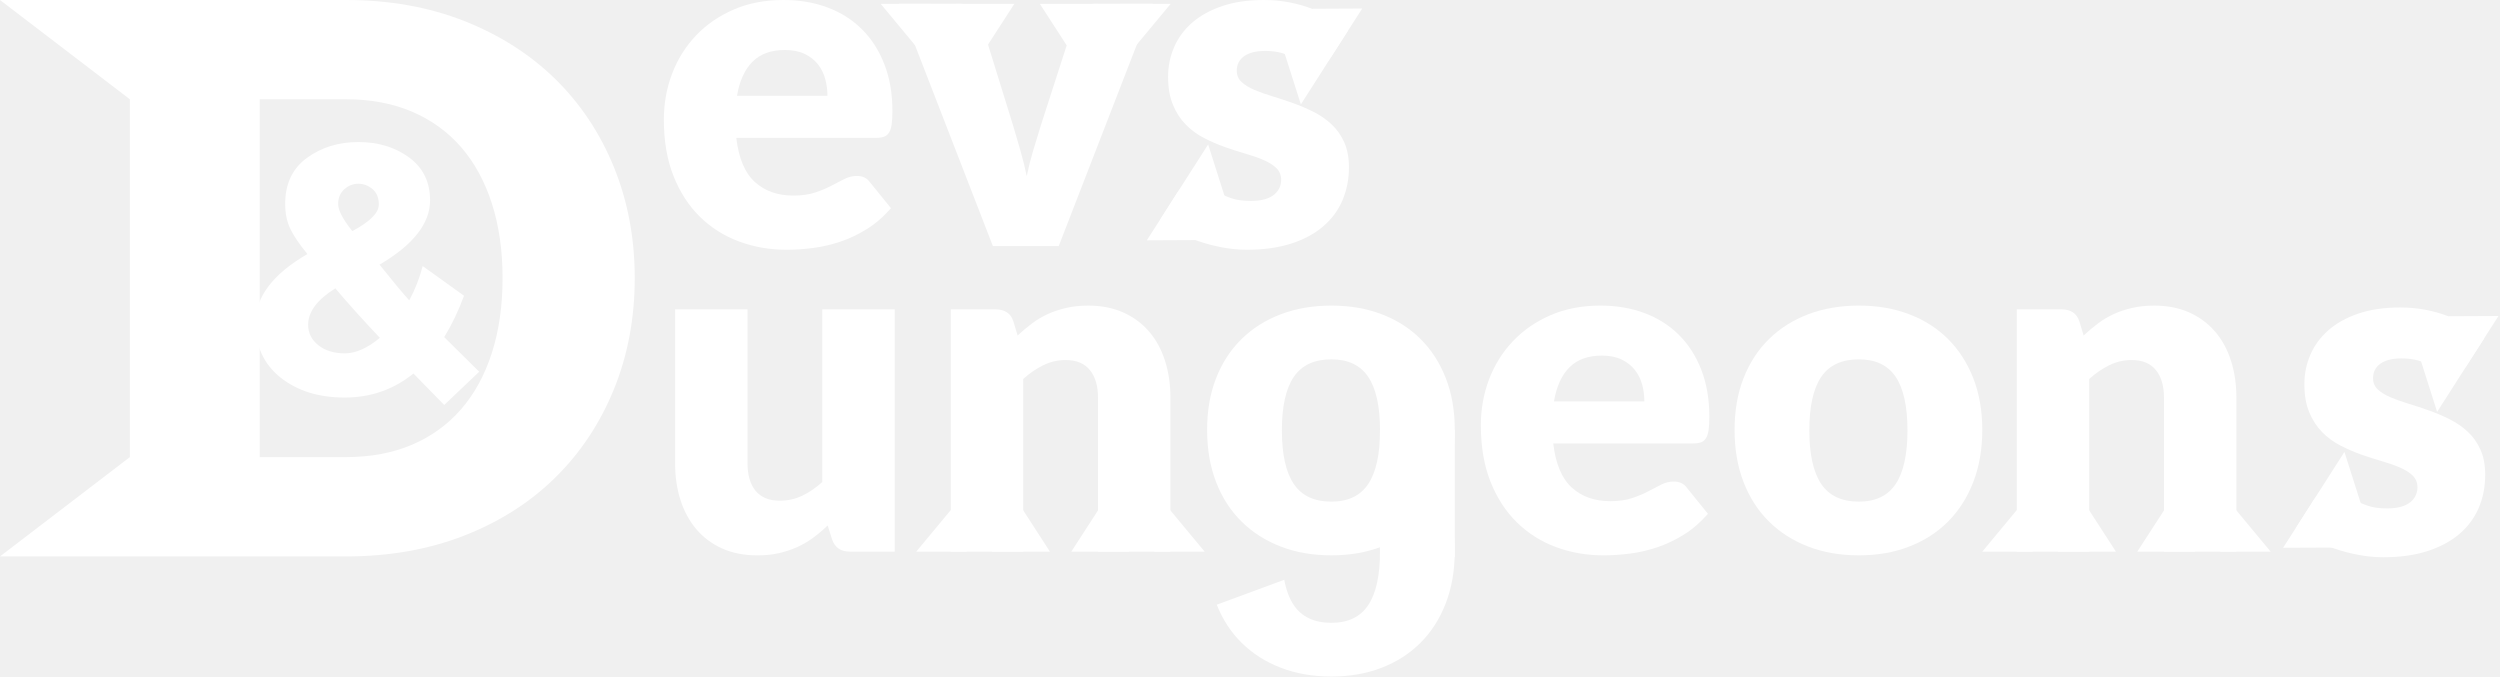
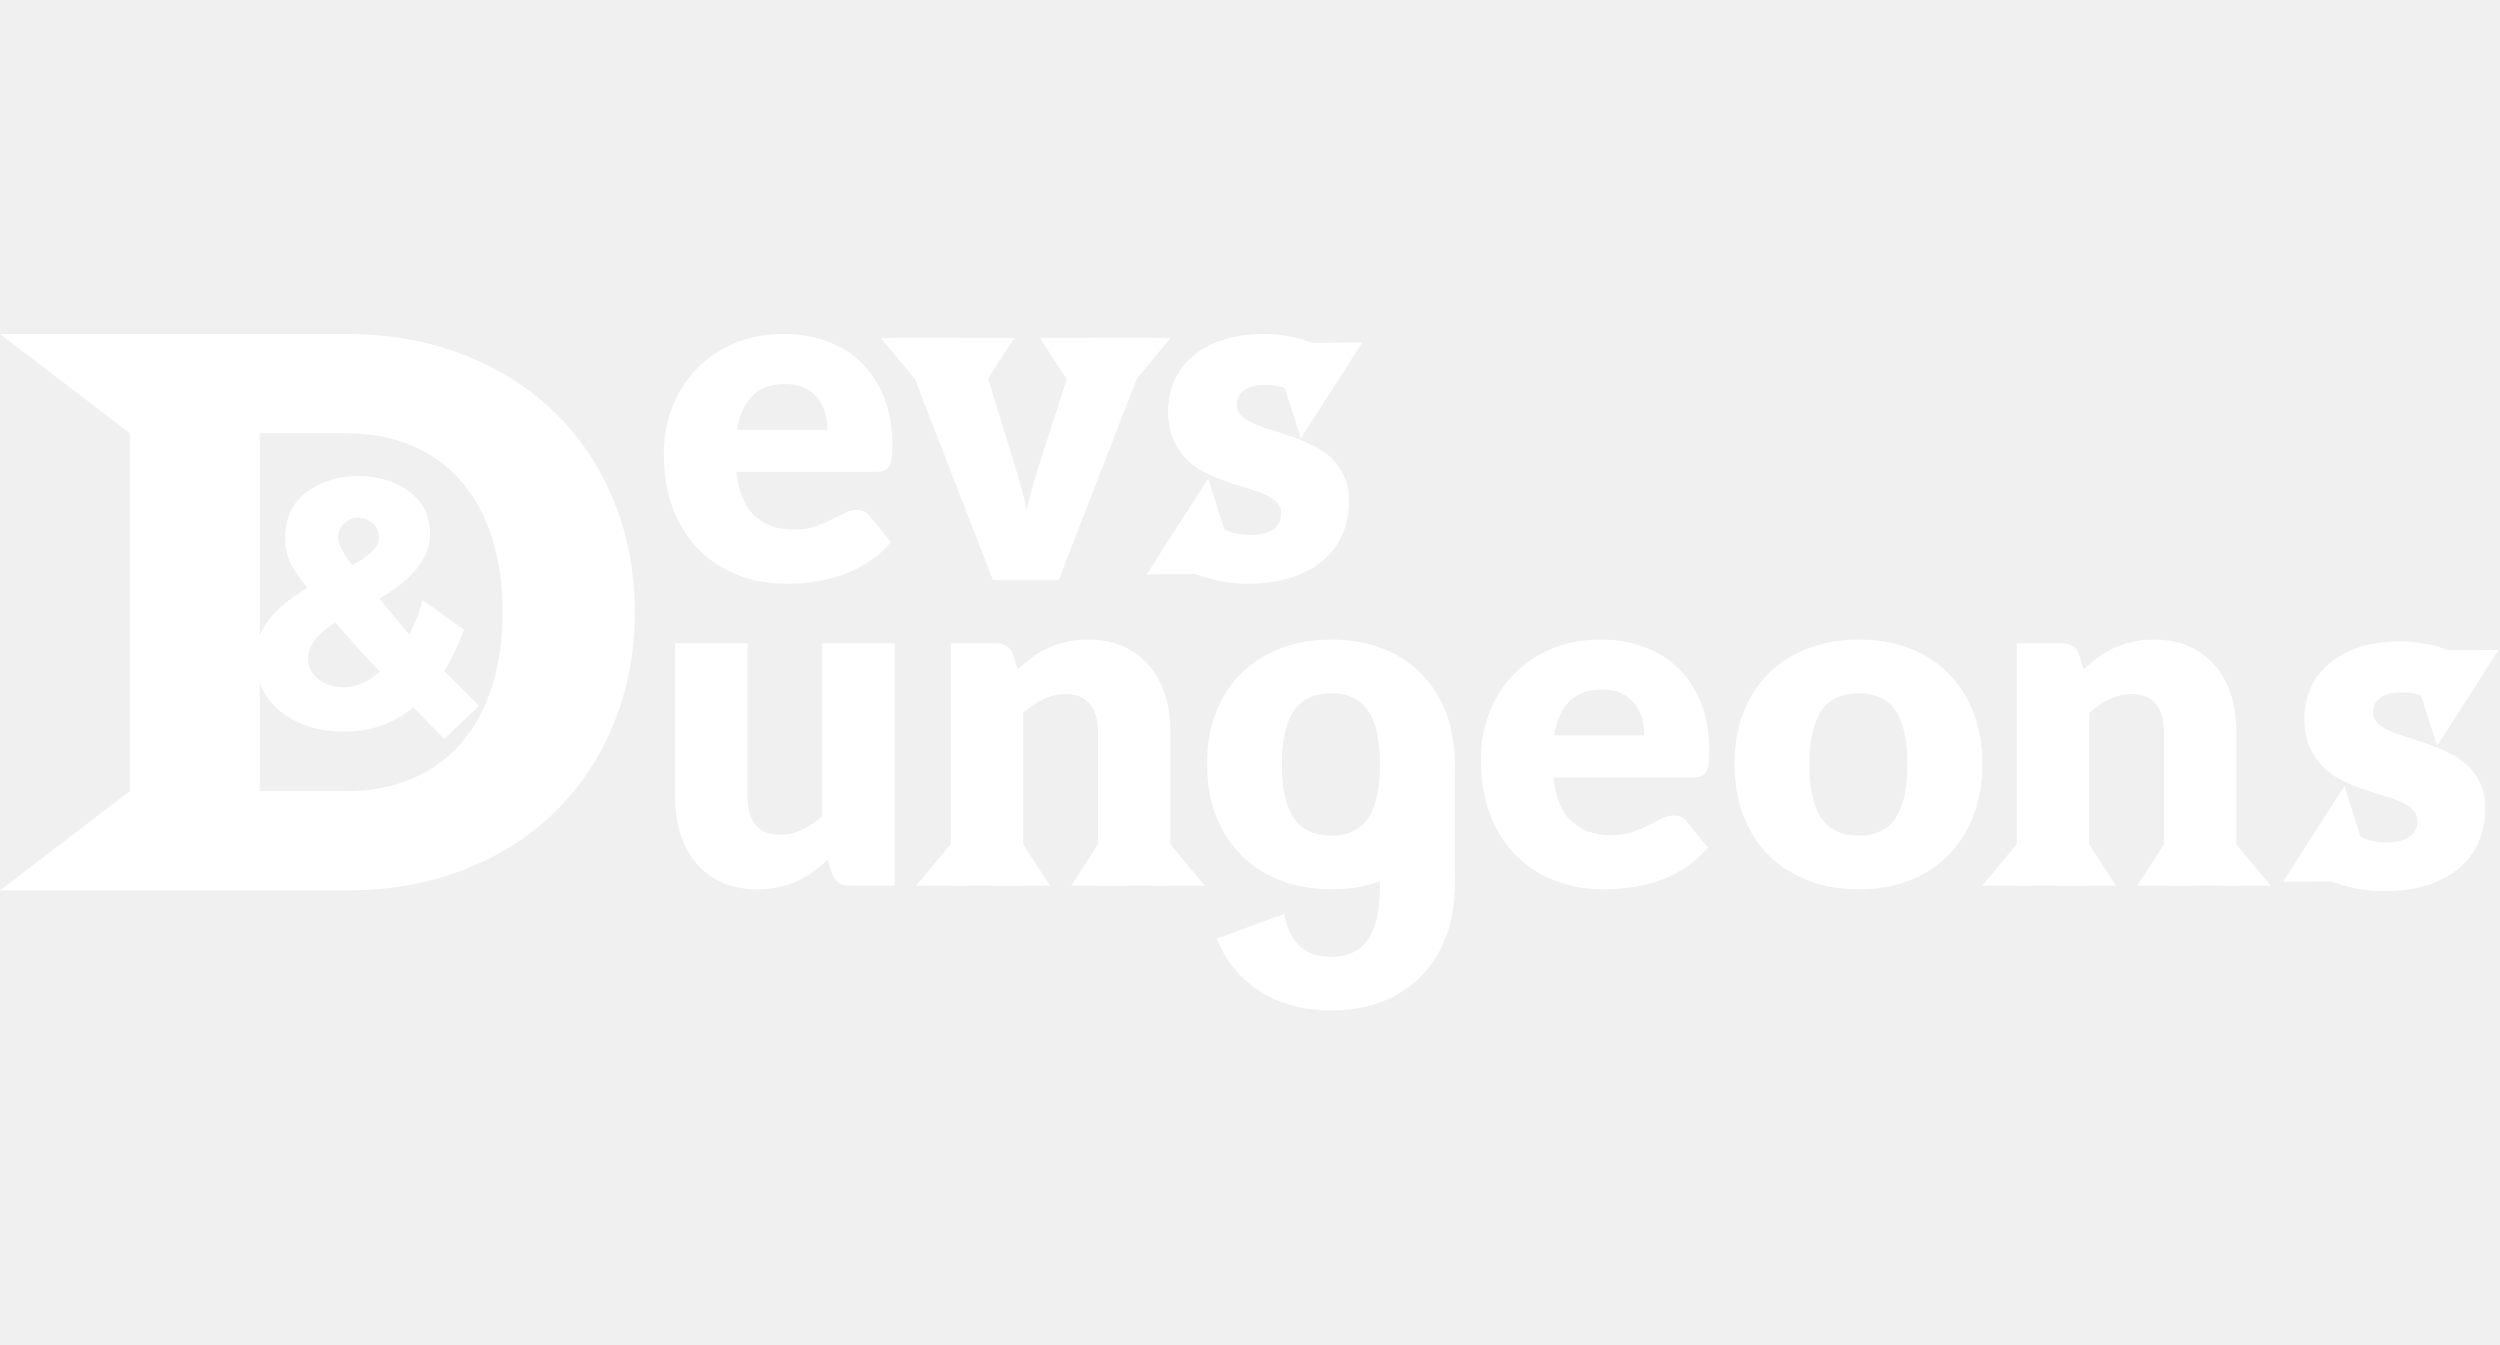
- <svg xmlns="http://www.w3.org/2000/svg" version="1.1" id="Capa_1" x="0px" y="0px" width="200px" height="54.123px" viewBox="0 0 200 54.123" enable-background="new 0 0 200 54.123" xml:space="preserve">
+ <svg xmlns="http://www.w3.org/2000/svg" version="1.1" id="Capa_1" x="0px" y="0px" width="200px" height="107.562px" viewBox="0 0 200 107.562" enable-background="new 0 0 200 107.562" xml:space="preserve">
  <g>
-     <path fill="#FFFFFF" d="M49.111,13.367c-1.11-2.72-2.672-5.068-4.689-7.044c-2.017-1.975-4.446-3.522-7.286-4.644   C34.293,0.561,31.142,0,27.679,0h-17.29H0l10.389,7.942v28.626L0,44.514h10.389h17.29c3.463,0,6.615-0.557,9.458-1.667   c2.839-1.11,5.269-2.657,7.286-4.643s3.579-4.338,4.689-7.059c1.108-2.719,1.667-5.686,1.667-8.905   C50.778,19.042,50.219,16.085,49.111,13.367z M39.35,28.229c-0.569,1.771-1.389,3.273-2.458,4.506   c-1.071,1.234-2.38,2.179-3.925,2.841c-1.55,0.662-3.312,0.993-5.288,0.993h-6.902V7.942h6.902c1.976,0,3.738,0.333,5.288,0.994   c1.545,0.662,2.854,1.608,3.925,2.84c1.069,1.232,1.889,2.734,2.458,4.507c0.569,1.771,0.856,3.757,0.856,5.956   C40.206,24.46,39.919,26.458,39.35,28.229z" />
-     <path fill="#FFFFFF" d="M62.68,0c1.284,0,2.458,0.199,3.522,0.598c1.068,0.399,1.983,0.979,2.749,1.739   c0.768,0.76,1.364,1.692,1.795,2.796c0.431,1.101,0.647,2.35,0.647,3.745c0,0.438-0.021,0.792-0.059,1.068   c-0.037,0.274-0.106,0.492-0.207,0.653c-0.1,0.163-0.232,0.274-0.399,0.336c-0.168,0.063-0.385,0.094-0.646,0.094H58.904   c0.188,1.621,0.679,2.793,1.478,3.524c0.796,0.729,1.825,1.093,3.084,1.093c0.672,0,1.252-0.082,1.738-0.243   c0.486-0.163,0.92-0.342,1.3-0.542c0.381-0.199,0.729-0.38,1.048-0.542c0.317-0.161,0.651-0.243,0.997-0.243   c0.463,0,0.811,0.167,1.046,0.503l1.683,2.075c-0.596,0.686-1.243,1.244-1.935,1.673c-0.692,0.431-1.401,0.766-2.13,1.01   c-0.729,0.243-1.46,0.411-2.187,0.504c-0.729,0.094-1.424,0.14-2.085,0.14c-1.358,0-2.632-0.219-3.824-0.665   c-1.188-0.44-2.229-1.098-3.118-1.969c-0.894-0.873-1.596-1.956-2.114-3.254c-0.516-1.295-0.777-2.803-0.777-4.523   c0-1.295,0.222-2.523,0.663-3.682c0.443-1.158,1.078-2.174,1.908-3.046c0.827-0.873,1.831-1.563,3.01-2.075   C59.865,0.255,61.197,0,62.68,0z M62.792,3.999c-1.108,0-1.976,0.316-2.598,0.944c-0.623,0.629-1.034,1.537-1.234,2.72h7.236   c0-0.461-0.062-0.909-0.177-1.345c-0.119-0.437-0.314-0.826-0.58-1.169c-0.27-0.341-0.621-0.618-1.057-0.832   C63.944,4.106,63.416,3.999,62.792,3.999z" />
-     <path fill="#FFFFFF" d="M84.699,19.684H79.43L71.914,0.299h4.822c0.411,0,0.755,0.098,1.037,0.289   c0.28,0.193,0.47,0.434,0.569,0.721L81.035,10c0.211,0.709,0.417,1.403,0.608,2.074c0.193,0.674,0.358,1.347,0.495,2.018   c0.137-0.671,0.305-1.344,0.507-2.018c0.197-0.671,0.41-1.365,0.633-2.074l2.806-8.692c0.1-0.287,0.288-0.527,0.561-0.721   c0.273-0.191,0.596-0.289,0.97-0.289h4.599L84.699,19.684z" />
-     <path fill="#FFFFFF" d="M59.801,24.748v12.298c0,0.959,0.216,1.701,0.653,2.228c0.436,0.521,1.078,0.782,1.928,0.782   c0.635,0,1.227-0.131,1.784-0.392c0.555-0.262,1.094-0.629,1.617-1.103V24.748h5.794v19.383h-3.588   c-0.724,0-1.199-0.324-1.42-0.972l-0.356-1.121c-0.374,0.362-0.759,0.688-1.158,0.981c-0.399,0.292-0.826,0.541-1.28,0.749   c-0.458,0.204-0.943,0.367-1.468,0.486c-0.523,0.119-1.096,0.175-1.719,0.175c-1.061,0-1.999-0.184-2.814-0.55   c-0.817-0.367-1.504-0.879-2.066-1.541c-0.559-0.662-0.984-1.44-1.271-2.339c-0.288-0.894-0.429-1.88-0.429-2.953V24.748H59.801z" />
-     <path fill="#FFFFFF" d="M128.037,24.447c1.282,0,2.458,0.2,3.522,0.6c1.067,0.397,1.98,0.977,2.749,1.739   c0.768,0.76,1.365,1.69,1.795,2.792c0.427,1.104,0.644,2.353,0.644,3.749c0,0.436-0.018,0.791-0.057,1.066   c-0.038,0.275-0.106,0.493-0.206,0.652c-0.098,0.163-0.232,0.275-0.399,0.339c-0.168,0.06-0.383,0.092-0.646,0.092h-11.178   c0.187,1.621,0.678,2.793,1.476,3.524c0.798,0.729,1.825,1.094,3.084,1.094c0.674,0,1.254-0.082,1.738-0.243   c0.485-0.161,0.92-0.342,1.298-0.544c0.381-0.197,0.73-0.379,1.05-0.542c0.317-0.16,0.649-0.241,0.997-0.241   c0.463,0,0.811,0.168,1.05,0.503l1.681,2.077c-0.6,0.685-1.243,1.243-1.935,1.672c-0.689,0.429-1.402,0.766-2.13,1.009   c-0.73,0.243-1.458,0.413-2.188,0.505c-0.729,0.092-1.424,0.138-2.086,0.138c-1.356,0-2.63-0.22-3.819-0.661   c-1.192-0.442-2.231-1.102-3.122-1.974c-0.892-0.871-1.596-1.954-2.113-3.252c-0.517-1.294-0.773-2.802-0.773-4.522   c0-1.294,0.22-2.523,0.659-3.682c0.445-1.158,1.08-2.175,1.91-3.048c0.827-0.873,1.83-1.564,3.008-2.074   C125.225,24.705,126.555,24.447,128.037,24.447z M128.149,28.448c-1.108,0-1.978,0.316-2.599,0.943   c-0.622,0.63-1.035,1.538-1.234,2.721h7.232c0-0.459-0.057-0.91-0.176-1.346c-0.119-0.436-0.311-0.825-0.58-1.167   c-0.268-0.343-0.618-0.621-1.055-0.833S128.773,28.448,128.149,28.448z" />
-     <path fill="#FFFFFF" d="M148.711,24.447c1.468,0,2.811,0.232,4.019,0.692c1.208,0.46,2.245,1.121,3.112,1.982   c0.863,0.86,1.537,1.904,2.019,3.13c0.479,1.227,0.722,2.608,0.722,4.141c0,1.544-0.243,2.937-0.722,4.176   c-0.481,1.242-1.155,2.293-2.019,3.16c-0.867,0.866-1.904,1.533-3.112,1.999c-1.208,0.47-2.551,0.7-4.019,0.7   c-1.483,0-2.833-0.23-4.048-0.7c-1.214-0.466-2.263-1.133-3.139-1.999c-0.88-0.867-1.559-1.918-2.039-3.16   c-0.48-1.24-0.719-2.632-0.719-4.176c0-1.533,0.238-2.914,0.719-4.141c0.48-1.227,1.159-2.27,2.039-3.13   c0.876-0.861,1.925-1.521,3.139-1.982C145.878,24.68,147.228,24.447,148.711,24.447z M148.711,40.13   c1.332,0,2.314-0.468,2.945-1.41c0.626-0.942,0.941-2.371,0.941-4.29s-0.315-3.345-0.941-4.281   c-0.631-0.935-1.613-1.401-2.945-1.401c-1.371,0-2.375,0.466-3.012,1.401c-0.633,0.937-0.952,2.362-0.952,4.281   s0.319,3.348,0.952,4.29C146.336,39.662,147.34,40.13,148.711,40.13z" />
-     <path fill="#FFFFFF" d="M106.515,24.447c1.469,0,2.809,0.232,4.017,0.692c1.21,0.46,2.247,1.121,3.112,1.982   c0.867,0.86,1.54,1.904,2.019,3.13c0.479,1.227,0.72,2.608,0.72,4.141c0,1.544-0.241,2.937-0.72,4.176   c-0.479,1.242-1.151,2.293-2.019,3.16c-0.865,0.866-1.902,1.533-3.112,1.999c-1.208,0.47-2.548,0.7-4.017,0.7   c-1.484,0-2.834-0.23-4.047-0.7c-1.215-0.466-2.263-1.133-3.139-1.999c-0.88-0.867-1.561-1.918-2.04-3.16   c-0.481-1.24-0.72-2.632-0.72-4.176c0-1.533,0.239-2.914,0.72-4.141c0.479-1.227,1.16-2.27,2.04-3.13   c0.876-0.861,1.924-1.521,3.139-1.982C103.681,24.68,105.03,24.447,106.515,24.447z M106.515,40.13c1.33,0,2.314-0.468,2.942-1.41   c0.629-0.942,0.945-2.371,0.945-4.29s-0.316-3.345-0.945-4.281c-0.628-0.935-1.612-1.401-2.942-1.401   c-1.373,0-2.375,0.466-3.01,1.401c-0.637,0.937-0.954,2.362-0.954,4.281s0.317,3.348,0.954,4.29   C104.14,39.662,105.142,40.13,106.515,40.13z" />
+     <path fill="#FFFFFF" d="M49.111,40.087c-1.11-2.721-2.672-5.068-4.689-7.044s-4.446-3.522-7.286-4.644   c-2.843-1.119-5.994-1.68-9.457-1.68h-17.29H0l10.389,7.941v28.626L0,71.234h10.389h17.29c3.463,0,6.615-0.558,9.458-1.668   c2.839-1.109,5.269-2.656,7.286-4.643s3.579-4.338,4.689-7.059c1.108-2.72,1.667-5.687,1.667-8.905   C50.778,45.762,50.219,42.805,49.111,40.087z M39.35,54.949c-0.569,1.771-1.389,3.272-2.458,4.506   c-1.071,1.233-2.38,2.179-3.925,2.841c-1.55,0.661-3.312,0.993-5.288,0.993h-6.902V34.661h6.902c1.976,0,3.738,0.334,5.288,0.994   c1.545,0.662,2.854,1.608,3.925,2.84c1.069,1.232,1.889,2.734,2.458,4.508c0.569,1.771,0.856,3.757,0.856,5.956   C40.206,51.18,39.919,53.178,39.35,54.949z" />
+     <path fill="#FFFFFF" d="M62.68,26.72c1.284,0,2.458,0.199,3.522,0.598c1.068,0.399,1.983,0.979,2.749,1.739   c0.768,0.761,1.364,1.692,1.795,2.796c0.431,1.102,0.647,2.35,0.647,3.745c0,0.438-0.021,0.792-0.059,1.067   c-0.037,0.274-0.106,0.492-0.207,0.654c-0.1,0.162-0.232,0.273-0.399,0.336c-0.168,0.062-0.385,0.094-0.646,0.094H58.904   c0.188,1.621,0.679,2.793,1.478,3.523c0.796,0.729,1.825,1.094,3.084,1.094c0.672,0,1.252-0.082,1.738-0.244   c0.486-0.162,0.92-0.342,1.3-0.541c0.381-0.199,0.729-0.381,1.048-0.543c0.317-0.16,0.651-0.242,0.997-0.242   c0.463,0,0.811,0.167,1.046,0.503l1.683,2.075c-0.596,0.686-1.243,1.244-1.935,1.673c-0.692,0.431-1.401,0.766-2.13,1.01   c-0.729,0.243-1.46,0.411-2.187,0.504c-0.729,0.095-1.424,0.14-2.085,0.14c-1.358,0-2.632-0.219-3.824-0.664   c-1.188-0.44-2.229-1.099-3.118-1.969c-0.894-0.873-1.596-1.957-2.114-3.255c-0.516-1.295-0.777-2.803-0.777-4.522   c0-1.295,0.222-2.523,0.663-3.682c0.443-1.158,1.078-2.175,1.908-3.047c0.827-0.873,1.831-1.562,3.01-2.075   C59.865,26.975,61.197,26.72,62.68,26.72z M62.792,30.719c-1.108,0-1.976,0.315-2.598,0.944c-0.623,0.629-1.034,1.537-1.234,2.72   h7.236c0-0.461-0.062-0.909-0.177-1.345c-0.119-0.438-0.314-0.826-0.58-1.17c-0.27-0.34-0.621-0.617-1.057-0.832   C63.944,30.825,63.416,30.719,62.792,30.719z" />
+     <path fill="#FFFFFF" d="M84.699,46.403H79.43l-7.516-19.385h4.822c0.411,0,0.755,0.098,1.037,0.289   c0.28,0.193,0.47,0.434,0.569,0.721l2.693,8.691c0.211,0.709,0.417,1.402,0.608,2.074c0.193,0.674,0.358,1.347,0.495,2.018   c0.137-0.671,0.305-1.344,0.507-2.018c0.197-0.672,0.41-1.365,0.633-2.074l2.806-8.691c0.1-0.287,0.288-0.527,0.561-0.722   c0.273-0.191,0.596-0.289,0.97-0.289h4.599L84.699,46.403z" />
+     <path fill="#FFFFFF" d="M59.801,51.468v12.298c0,0.959,0.216,1.701,0.653,2.229c0.436,0.521,1.078,0.781,1.928,0.781   c0.635,0,1.227-0.131,1.784-0.392c0.555-0.263,1.094-0.629,1.617-1.103V51.468h5.794v19.383h-3.588   c-0.724,0-1.199-0.323-1.42-0.972l-0.356-1.121c-0.374,0.361-0.759,0.688-1.158,0.98c-0.399,0.293-0.826,0.541-1.28,0.75   c-0.458,0.203-0.943,0.366-1.468,0.485c-0.523,0.119-1.096,0.175-1.719,0.175c-1.061,0-1.999-0.184-2.814-0.55   c-0.817-0.366-1.504-0.879-2.066-1.541c-0.559-0.662-0.984-1.44-1.271-2.339c-0.288-0.895-0.429-1.88-0.429-2.953V51.468H59.801z" />
+     <path fill="#FFFFFF" d="M128.037,51.167c1.281,0,2.458,0.199,3.521,0.6c1.067,0.396,1.98,0.977,2.75,1.739   c0.768,0.76,1.364,1.689,1.795,2.792c0.426,1.104,0.644,2.353,0.644,3.749c0,0.436-0.019,0.791-0.058,1.066   c-0.037,0.274-0.105,0.492-0.205,0.651c-0.098,0.163-0.232,0.274-0.399,0.339c-0.168,0.061-0.383,0.092-0.646,0.092h-11.178   c0.186,1.621,0.678,2.793,1.475,3.524c0.799,0.729,1.826,1.094,3.084,1.094c0.675,0,1.255-0.081,1.738-0.243   c0.485-0.16,0.92-0.342,1.299-0.543c0.381-0.197,0.729-0.38,1.05-0.543c0.317-0.16,0.649-0.24,0.997-0.24   c0.463,0,0.811,0.168,1.05,0.502l1.681,2.078c-0.6,0.685-1.242,1.242-1.935,1.672c-0.688,0.429-1.402,0.766-2.13,1.009   c-0.73,0.243-1.459,0.413-2.188,0.505s-1.424,0.138-2.086,0.138c-1.356,0-2.63-0.22-3.819-0.661   c-1.191-0.441-2.23-1.102-3.121-1.974c-0.893-0.871-1.597-1.954-2.113-3.252c-0.518-1.294-0.773-2.802-0.773-4.522   c0-1.293,0.221-2.522,0.659-3.682c0.444-1.158,1.08-2.175,1.91-3.048c0.827-0.873,1.83-1.564,3.008-2.074   C125.225,51.425,126.555,51.167,128.037,51.167z M128.148,55.168c-1.107,0-1.978,0.316-2.599,0.943   c-0.622,0.629-1.034,1.537-1.233,2.721h7.231c0-0.459-0.057-0.91-0.176-1.346c-0.119-0.437-0.312-0.826-0.58-1.168   c-0.269-0.343-0.618-0.621-1.056-0.832C129.3,55.273,128.773,55.168,128.148,55.168z" />
+     <path fill="#FFFFFF" d="M148.711,51.167c1.469,0,2.811,0.232,4.02,0.691c1.207,0.461,2.244,1.121,3.111,1.982   c0.863,0.86,1.537,1.903,2.02,3.13c0.479,1.227,0.722,2.607,0.722,4.141c0,1.545-0.243,2.938-0.722,4.176   c-0.481,1.242-1.155,2.293-2.02,3.16c-0.867,0.866-1.904,1.533-3.111,2c-1.209,0.47-2.551,0.699-4.02,0.699   c-1.482,0-2.833-0.229-4.048-0.699c-1.214-0.467-2.263-1.134-3.14-2c-0.879-0.867-1.559-1.918-2.039-3.16   c-0.479-1.239-0.719-2.631-0.719-4.176c0-1.533,0.238-2.914,0.719-4.141s1.16-2.27,2.039-3.13c0.877-0.861,1.926-1.521,3.14-1.982   C145.878,51.399,147.229,51.167,148.711,51.167z M148.711,66.85c1.332,0,2.314-0.468,2.945-1.41   c0.626-0.941,0.941-2.371,0.941-4.289c0-1.92-0.315-3.346-0.941-4.281c-0.631-0.936-1.613-1.401-2.945-1.401   c-1.371,0-2.375,0.466-3.012,1.401c-0.633,0.937-0.952,2.361-0.952,4.281c0,1.918,0.319,3.348,0.952,4.289   C146.336,66.382,147.34,66.85,148.711,66.85z" />
+     <path fill="#FFFFFF" d="M106.516,51.167c1.469,0,2.809,0.232,4.017,0.691c1.21,0.461,2.247,1.121,3.112,1.982   c0.867,0.86,1.539,1.903,2.019,3.13s0.72,2.607,0.72,4.141c0,1.545-0.24,2.938-0.72,4.176c-0.479,1.242-1.151,2.293-2.019,3.16   c-0.865,0.866-1.902,1.533-3.112,2c-1.208,0.47-2.548,0.699-4.017,0.699c-1.484,0-2.834-0.229-4.048-0.699   c-1.215-0.467-2.263-1.134-3.139-2c-0.88-0.867-1.561-1.918-2.04-3.16c-0.481-1.239-0.72-2.631-0.72-4.176   c0-1.533,0.239-2.914,0.72-4.141c0.479-1.227,1.16-2.27,2.04-3.13c0.876-0.861,1.924-1.521,3.139-1.982   C103.682,51.399,105.029,51.167,106.516,51.167z M106.516,66.85c1.33,0,2.313-0.468,2.941-1.41   c0.629-0.941,0.945-2.371,0.945-4.289c0-1.92-0.316-3.346-0.945-4.281c-0.628-0.936-1.611-1.401-2.941-1.401   c-1.373,0-2.375,0.466-3.011,1.401c-0.637,0.937-0.954,2.361-0.954,4.281c0,1.918,0.317,3.348,0.954,4.289   C104.141,66.382,105.143,66.85,106.516,66.85z" />
    <g>
      <g>
-         <polygon fill="#FFFFFF" points="74.479,3.623 73.209,3.623 70.455,0.307 74.479,0.307    " />
-         <polygon fill="#FFFFFF" points="77.735,3.623 79.004,3.623 81.148,0.307 76.516,0.307    " />
+         <polygon fill="#FFFFFF" points="74.479,30.343 73.209,30.343 70.455,27.027 74.479,27.027    " />
+         <polygon fill="#FFFFFF" points="77.735,30.343 79.004,30.343 81.148,27.027 76.516,27.027    " />
      </g>
      <g>
-         <polygon fill="#FFFFFF" points="89.631,3.623 90.897,3.623 93.653,0.307 89.631,0.307    " />
-         <polygon fill="#FFFFFF" points="86.602,3.623 85.332,3.623 83.187,0.307 87.82,0.307    " />
+         <polygon fill="#FFFFFF" points="89.631,30.343 90.897,30.343 93.653,27.027 89.631,27.027    " />
+         <polygon fill="#FFFFFF" points="86.602,30.343 85.332,30.343 83.187,27.027 87.82,27.027    " />
      </g>
    </g>
    <g>
-       <path fill="#FFFFFF" d="M76.064,44.131V24.748h3.588c0.36,0,0.663,0.081,0.906,0.243c0.245,0.163,0.415,0.404,0.514,0.728    l0.337,1.122c0.375-0.348,0.761-0.673,1.158-0.972c0.399-0.299,0.825-0.55,1.282-0.756c0.454-0.206,0.947-0.368,1.477-0.486    c0.529-0.12,1.105-0.179,1.728-0.179c1.059,0,1.997,0.186,2.813,0.552c0.817,0.368,1.505,0.878,2.066,1.533    c0.562,0.654,0.984,1.432,1.27,2.336c0.288,0.904,0.431,1.885,0.431,2.944v12.318H87.84V31.812c0-0.947-0.22-1.685-0.656-2.213    c-0.435-0.532-1.076-0.796-1.926-0.796c-0.635,0-1.231,0.138-1.793,0.412c-0.559,0.275-1.098,0.644-1.609,1.103v13.813H76.064z" />
+       <path fill="#FFFFFF" d="M76.064,70.851V51.468h3.588c0.36,0,0.663,0.081,0.906,0.243c0.245,0.163,0.415,0.403,0.514,0.728    l0.337,1.122c0.375-0.348,0.761-0.673,1.158-0.972c0.399-0.299,0.825-0.551,1.282-0.756c0.454-0.206,0.947-0.368,1.477-0.486    c0.529-0.12,1.105-0.179,1.728-0.179c1.059,0,1.997,0.186,2.813,0.552c0.817,0.368,1.505,0.878,2.066,1.533    c0.562,0.654,0.984,1.432,1.27,2.336c0.288,0.903,0.431,1.885,0.431,2.944v12.317H87.84V58.531c0-0.946-0.22-1.685-0.656-2.213    c-0.435-0.531-1.076-0.796-1.926-0.796c-0.635,0-1.231,0.138-1.793,0.412c-0.559,0.275-1.098,0.644-1.609,1.103v13.813H76.064z" />
      <g>
        <g>
-           <polygon fill="#FFFFFF" points="77.323,40.814 76.055,40.814 73.299,44.131 77.323,44.131     " />
-           <polygon fill="#FFFFFF" points="80.581,40.814 81.849,40.814 83.995,44.131 79.361,44.131     " />
+           <polygon fill="#FFFFFF" points="77.323,67.533 76.055,67.533 73.299,70.851 77.323,70.851     " />
+           <polygon fill="#FFFFFF" points="80.581,67.533 81.849,67.533 83.995,70.851 79.361,70.851     " />
        </g>
        <g>
-           <polygon fill="#FFFFFF" points="92.348,40.814 93.618,40.814 96.372,44.131 92.348,44.131     " />
-           <polygon fill="#FFFFFF" points="89.117,40.814 87.851,40.814 85.703,44.131 90.337,44.131     " />
+           <polygon fill="#FFFFFF" points="92.348,67.533 93.618,67.533 96.372,70.851 92.348,70.851     " />
+           <polygon fill="#FFFFFF" points="89.117,67.533 87.851,67.533 85.703,70.851 90.337,70.851     " />
        </g>
      </g>
    </g>
    <g>
-       <path fill="#FFFFFF" d="M161.343,44.131V24.748h3.59c0.36,0,0.663,0.081,0.906,0.243c0.243,0.163,0.413,0.404,0.513,0.728    l0.337,1.122c0.374-0.348,0.761-0.673,1.159-0.972c0.397-0.299,0.825-0.55,1.279-0.756c0.456-0.206,0.947-0.368,1.478-0.486    c0.53-0.12,1.106-0.179,1.73-0.179c1.059,0,1.997,0.186,2.812,0.552c0.816,0.368,1.504,0.878,2.064,1.533    c0.562,0.654,0.984,1.432,1.271,2.336c0.287,0.904,0.43,1.885,0.43,2.944v12.318h-5.794V31.812c0-0.947-0.219-1.685-0.654-2.213    c-0.435-0.532-1.079-0.796-1.925-0.796c-0.637,0-1.236,0.138-1.793,0.412c-0.562,0.275-1.098,0.644-1.61,1.103v13.813H161.343z" />
+       <path fill="#FFFFFF" d="M161.343,70.851V51.468h3.591c0.359,0,0.662,0.081,0.905,0.243c0.243,0.163,0.413,0.403,0.513,0.728    l0.338,1.122c0.373-0.348,0.761-0.673,1.158-0.972s0.825-0.551,1.279-0.756c0.456-0.206,0.947-0.368,1.479-0.486    c0.529-0.12,1.105-0.179,1.729-0.179c1.06,0,1.997,0.186,2.812,0.552c0.816,0.368,1.504,0.878,2.064,1.533    c0.562,0.654,0.984,1.432,1.271,2.336c0.287,0.903,0.43,1.885,0.43,2.944v12.317h-5.794V58.531c0-0.946-0.22-1.685-0.654-2.213    c-0.435-0.531-1.079-0.796-1.925-0.796c-0.637,0-1.236,0.138-1.793,0.412c-0.562,0.275-1.098,0.644-1.61,1.103v13.813H161.343z" />
      <g>
        <g>
-           <polygon fill="#FFFFFF" points="162.603,40.814 161.336,40.814 158.582,44.131 162.603,44.131     " />
-           <polygon fill="#FFFFFF" points="165.858,40.814 167.128,40.814 169.275,44.131 164.64,44.131     " />
+           <polygon fill="#FFFFFF" points="162.604,67.533 161.336,67.533 158.582,70.851 162.604,70.851     " />
+           <polygon fill="#FFFFFF" points="165.857,67.533 167.128,67.533 169.275,70.851 164.641,70.851     " />
        </g>
        <g>
-           <polygon fill="#FFFFFF" points="177.627,40.814 178.896,40.814 181.651,44.131 177.627,44.131     " />
-           <polygon fill="#FFFFFF" points="174.396,40.814 173.131,40.814 170.981,44.131 175.617,44.131     " />
+           <polygon fill="#FFFFFF" points="177.627,67.533 178.896,67.533 181.65,70.851 177.627,70.851     " />
+           <polygon fill="#FFFFFF" points="174.396,67.533 173.131,67.533 170.98,70.851 175.617,70.851     " />
        </g>
      </g>
    </g>
    <g>
-       <path fill="#FFFFFF" d="M106.495,4.542c-0.149,0.237-0.309,0.404-0.479,0.504c-0.165,0.1-0.384,0.149-0.645,0.149    c-0.272,0-0.55-0.059-0.822-0.176c-0.275-0.119-0.569-0.247-0.887-0.385c-0.319-0.136-0.678-0.265-1.075-0.382    c-0.4-0.118-0.854-0.178-1.365-0.178c-0.736,0-1.298,0.142-1.692,0.422c-0.392,0.281-0.589,0.67-0.589,1.168    c0,0.361,0.131,0.661,0.385,0.897c0.257,0.235,0.594,0.446,1.016,0.627c0.426,0.18,0.906,0.351,1.44,0.512    c0.535,0.162,1.083,0.344,1.646,0.543c0.561,0.199,1.106,0.433,1.644,0.7c0.538,0.269,1.017,0.599,1.438,0.991    c0.424,0.393,0.765,0.869,1.02,1.43c0.254,0.561,0.386,1.233,0.386,2.019c0,0.96-0.178,1.845-0.525,2.655    c-0.348,0.81-0.869,1.507-1.561,2.093c-0.69,0.585-1.547,1.041-2.561,1.364c-1.017,0.323-2.186,0.485-3.505,0.485    c-0.66,0-1.321-0.062-1.979-0.187c-0.664-0.124-1.302-0.292-1.917-0.503c-0.617-0.214-1.186-0.466-1.711-0.758    c-0.523-0.292-0.972-0.607-1.346-0.944l1.346-2.13c0.164-0.249,0.355-0.445,0.579-0.59c0.227-0.141,0.518-0.213,0.881-0.213    c0.335,0,0.637,0.073,0.904,0.224c0.27,0.148,0.559,0.312,0.871,0.486c0.309,0.175,0.674,0.337,1.093,0.485    c0.418,0.149,0.943,0.224,1.578,0.224c0.451,0,0.83-0.046,1.143-0.14c0.312-0.093,0.559-0.22,0.746-0.381    c0.187-0.162,0.325-0.344,0.412-0.544c0.088-0.199,0.129-0.403,0.129-0.616c0-0.388-0.129-0.703-0.394-0.955    c-0.259-0.248-0.602-0.462-1.025-0.642c-0.424-0.183-0.908-0.35-1.449-0.506c-0.541-0.155-1.092-0.333-1.653-0.533    c-0.562-0.199-1.114-0.439-1.655-0.719c-0.544-0.28-1.025-0.634-1.449-1.066c-0.426-0.429-0.768-0.955-1.027-1.58    c-0.266-0.622-0.394-1.375-0.394-2.259c0-0.824,0.16-1.604,0.477-2.347c0.315-0.741,0.792-1.392,1.427-1.954    c0.639-0.561,1.433-1.006,2.395-1.334C98.704,0.164,99.827,0,101.11,0c0.699,0,1.375,0.062,2.027,0.186    c0.652,0.125,1.27,0.3,1.843,0.523c0.573,0.224,1.096,0.489,1.569,0.794c0.474,0.307,0.893,0.639,1.252,1.001L106.495,4.542z" />
+       <path fill="#FFFFFF" d="M106.495,31.262c-0.149,0.237-0.31,0.403-0.479,0.504c-0.164,0.101-0.384,0.149-0.645,0.149    c-0.271,0-0.551-0.06-0.822-0.176c-0.275-0.119-0.568-0.248-0.887-0.386c-0.319-0.136-0.678-0.265-1.075-0.382    c-0.399-0.118-0.854-0.178-1.364-0.178c-0.737,0-1.299,0.142-1.693,0.422c-0.392,0.281-0.589,0.67-0.589,1.168    c0,0.361,0.131,0.661,0.385,0.896c0.257,0.235,0.594,0.446,1.016,0.627c0.426,0.181,0.906,0.352,1.44,0.513    s1.083,0.344,1.646,0.543c0.562,0.198,1.106,0.433,1.645,0.7c0.537,0.269,1.017,0.599,1.438,0.99    c0.424,0.394,0.766,0.869,1.02,1.431c0.255,0.561,0.387,1.233,0.387,2.019c0,0.96-0.178,1.846-0.525,2.655    s-0.869,1.507-1.561,2.093c-0.689,0.585-1.547,1.041-2.561,1.364c-1.018,0.323-2.187,0.485-3.505,0.485    c-0.66,0-1.321-0.062-1.979-0.188c-0.664-0.124-1.302-0.292-1.917-0.503c-0.617-0.214-1.186-0.466-1.711-0.758    c-0.523-0.292-0.972-0.607-1.346-0.944l1.346-2.13c0.164-0.249,0.355-0.444,0.579-0.59c0.227-0.142,0.518-0.213,0.881-0.213    c0.335,0,0.637,0.073,0.904,0.224c0.27,0.148,0.559,0.312,0.871,0.486c0.309,0.175,0.674,0.337,1.093,0.484    c0.418,0.149,0.943,0.225,1.578,0.225c0.451,0,0.83-0.047,1.143-0.141c0.312-0.093,0.56-0.22,0.746-0.381    c0.187-0.162,0.325-0.344,0.412-0.544c0.088-0.198,0.129-0.403,0.129-0.616c0-0.388-0.129-0.703-0.394-0.955    c-0.26-0.248-0.603-0.461-1.025-0.642c-0.424-0.183-0.908-0.351-1.449-0.506s-1.092-0.333-1.653-0.533    c-0.562-0.198-1.114-0.438-1.655-0.719c-0.544-0.28-1.025-0.634-1.449-1.065c-0.426-0.43-0.768-0.955-1.027-1.58    c-0.266-0.623-0.394-1.375-0.394-2.26c0-0.824,0.16-1.604,0.477-2.347c0.315-0.741,0.792-1.392,1.427-1.954    c0.639-0.561,1.433-1.006,2.395-1.334c0.958-0.334,2.081-0.498,3.363-0.498c0.699,0,1.375,0.062,2.027,0.186    c0.652,0.125,1.271,0.3,1.844,0.523c0.572,0.225,1.096,0.489,1.568,0.794c0.475,0.308,0.893,0.64,1.252,1.001L106.495,31.262z" />
      <g>
-         <polygon fill="#FFFFFF" points="97.275,16.733 97.959,15.665 96.652,11.556 94.242,15.323    " />
-         <polygon fill="#FFFFFF" points="96.379,18.139 95.694,19.206 91.747,19.225 94.242,15.323    " />
+         <polygon fill="#FFFFFF" points="97.275,43.452 97.959,42.385 96.652,38.276 94.242,42.043    " />
+         <polygon fill="#FFFFFF" points="96.379,44.858 95.694,45.926 91.747,45.944 94.242,42.043    " />
      </g>
      <g>
-         <polygon fill="#FFFFFF" points="103.444,3.176 102.76,4.243 104.069,8.352 106.476,4.584    " />
-         <polygon fill="#FFFFFF" points="104.342,1.769 105.024,0.701 108.976,0.682 106.476,4.584    " />
+         <polygon fill="#FFFFFF" points="103.443,29.896 102.76,30.963 104.068,35.071 106.477,31.304    " />
+         <polygon fill="#FFFFFF" points="104.342,28.489 105.023,27.421 108.977,27.402 106.477,31.304    " />
      </g>
    </g>
    <g>
-       <path fill="#FFFFFF" d="M197.397,29.141c-0.15,0.235-0.311,0.405-0.479,0.505c-0.167,0.099-0.383,0.149-0.646,0.149    c-0.271,0-0.547-0.061-0.819-0.178c-0.275-0.119-0.573-0.246-0.891-0.385c-0.317-0.136-0.674-0.263-1.074-0.381    c-0.397-0.12-0.854-0.178-1.364-0.178c-0.736,0-1.3,0.141-1.691,0.42c-0.391,0.281-0.589,0.669-0.589,1.17    c0,0.36,0.129,0.66,0.385,0.897c0.255,0.234,0.594,0.447,1.016,0.626c0.424,0.179,0.905,0.352,1.44,0.513    c0.534,0.163,1.085,0.342,1.647,0.543c0.561,0.198,1.106,0.433,1.641,0.702c0.539,0.268,1.017,0.596,1.441,0.99    c0.424,0.394,0.763,0.869,1.019,1.429c0.255,0.561,0.383,1.234,0.383,2.018c0,0.961-0.172,1.846-0.521,2.657    c-0.35,0.809-0.871,1.507-1.561,2.093c-0.695,0.585-1.548,1.039-2.564,1.366c-1.015,0.323-2.182,0.482-3.501,0.482    c-0.663,0-1.323-0.061-1.982-0.187c-0.663-0.122-1.298-0.291-1.917-0.502c-0.615-0.214-1.187-0.466-1.708-0.759    c-0.525-0.293-0.974-0.606-1.348-0.943l1.348-2.132c0.159-0.249,0.354-0.445,0.578-0.587c0.222-0.144,0.515-0.215,0.878-0.215    c0.339,0,0.639,0.075,0.906,0.224c0.266,0.149,0.557,0.312,0.869,0.486c0.312,0.174,0.676,0.337,1.094,0.482    c0.417,0.152,0.941,0.227,1.577,0.227c0.45,0,0.83-0.046,1.144-0.14c0.311-0.094,0.561-0.218,0.747-0.383    c0.188-0.161,0.324-0.342,0.411-0.541c0.087-0.2,0.131-0.404,0.131-0.617c0-0.387-0.131-0.704-0.392-0.956    c-0.263-0.249-0.606-0.461-1.03-0.642c-0.424-0.183-0.904-0.349-1.447-0.507c-0.543-0.154-1.093-0.332-1.654-0.53    c-0.562-0.202-1.112-0.439-1.653-0.72c-0.545-0.28-1.026-0.635-1.449-1.066c-0.422-0.431-0.768-0.956-1.028-1.58    c-0.263-0.623-0.394-1.375-0.394-2.26c0-0.825,0.157-1.605,0.477-2.348c0.319-0.742,0.797-1.391,1.432-1.953    c0.635-0.562,1.43-1.007,2.391-1.337c0.961-0.329,2.082-0.495,3.364-0.495c0.7,0,1.374,0.062,2.03,0.186    c0.654,0.124,1.267,0.3,1.841,0.524c0.573,0.225,1.095,0.489,1.568,0.794c0.475,0.306,0.894,0.639,1.254,1L197.397,29.141z" />
+       <path fill="#FFFFFF" d="M197.396,55.861c-0.149,0.234-0.311,0.404-0.479,0.504c-0.167,0.1-0.383,0.149-0.646,0.149    c-0.271,0-0.547-0.062-0.818-0.178c-0.275-0.119-0.573-0.246-0.891-0.386c-0.317-0.135-0.674-0.263-1.074-0.381    c-0.397-0.119-0.854-0.178-1.364-0.178c-0.735,0-1.3,0.141-1.69,0.42c-0.392,0.281-0.59,0.67-0.59,1.17    c0,0.36,0.129,0.66,0.385,0.897c0.256,0.233,0.594,0.446,1.017,0.626c0.424,0.179,0.905,0.352,1.44,0.513    c0.533,0.163,1.084,0.343,1.646,0.543c0.561,0.198,1.105,0.433,1.641,0.702c0.539,0.268,1.018,0.596,1.441,0.99    c0.424,0.394,0.764,0.869,1.02,1.429c0.254,0.562,0.383,1.234,0.383,2.019c0,0.961-0.172,1.846-0.521,2.656    c-0.35,0.81-0.871,1.508-1.561,2.094c-0.695,0.584-1.549,1.039-2.564,1.365c-1.016,0.323-2.182,0.482-3.501,0.482    c-0.663,0-1.323-0.061-1.981-0.188c-0.664-0.121-1.299-0.291-1.918-0.502c-0.615-0.214-1.187-0.466-1.707-0.759    c-0.525-0.293-0.975-0.606-1.349-0.942l1.349-2.133c0.158-0.248,0.354-0.445,0.578-0.587c0.221-0.144,0.514-0.215,0.877-0.215    c0.34,0,0.64,0.075,0.906,0.224c0.266,0.149,0.557,0.312,0.869,0.486s0.676,0.337,1.094,0.482    c0.418,0.152,0.941,0.227,1.577,0.227c0.45,0,0.83-0.046,1.144-0.14c0.312-0.095,0.562-0.218,0.748-0.384    c0.188-0.16,0.324-0.342,0.41-0.541c0.088-0.199,0.131-0.403,0.131-0.616c0-0.388-0.131-0.704-0.392-0.956    c-0.263-0.249-0.606-0.461-1.03-0.643c-0.424-0.183-0.904-0.349-1.447-0.506c-0.543-0.154-1.092-0.332-1.653-0.531    c-0.562-0.201-1.112-0.438-1.653-0.719c-0.545-0.281-1.025-0.636-1.449-1.066c-0.422-0.432-0.768-0.956-1.027-1.58    c-0.264-0.623-0.395-1.375-0.395-2.26c0-0.825,0.157-1.605,0.478-2.349c0.319-0.741,0.797-1.391,1.432-1.953    c0.636-0.562,1.431-1.007,2.392-1.337c0.961-0.329,2.082-0.495,3.363-0.495c0.7,0,1.375,0.062,2.03,0.187    c0.653,0.124,1.267,0.3,1.841,0.524c0.573,0.225,1.096,0.488,1.568,0.793c0.475,0.307,0.895,0.64,1.254,1L197.396,55.861z" />
      <g>
-         <polygon fill="#FFFFFF" points="188.179,41.331 188.862,40.265 187.555,36.154 185.146,39.921    " />
-         <polygon fill="#FFFFFF" points="187.282,42.735 186.598,43.805 182.649,43.822 185.146,39.921    " />
+         <polygon fill="#FFFFFF" points="188.18,68.051 188.861,66.984 187.555,62.873 185.146,66.641    " />
+         <polygon fill="#FFFFFF" points="187.282,69.455 186.598,70.525 182.648,70.542 185.146,66.641    " />
      </g>
      <g>
-         <polygon fill="#FFFFFF" points="194.348,27.773 193.664,28.842 194.97,32.951 197.38,29.183    " />
-         <polygon fill="#FFFFFF" points="195.245,26.368 195.928,25.299 199.877,25.28 197.38,29.183    " />
+         <polygon fill="#FFFFFF" points="194.348,54.492 193.664,55.562 194.971,59.671 197.38,55.902    " />
+         <polygon fill="#FFFFFF" points="195.245,53.088 195.928,52.019 199.877,52 197.38,55.902    " />
      </g>
    </g>
-     <path fill="#FFFFFF" d="M115.662,39.944c-0.479-1.226-1.151-2.272-2.019-3.13c-0.172-0.172-0.354-0.33-0.542-0.484l-2.888,5.542   v0.002c0.124,0.654,0.188,1.401,0.188,2.247c0,1.919-0.316,3.352-0.945,4.292c-0.628,0.94-1.612,1.412-2.942,1.412   c-1.373,0-2.375-0.472-3.01-1.412c-0.354-0.523-0.608-1.202-0.765-2.029l-5.4,1.993c0.477,1.188,1.137,2.207,1.988,3.043   c0.876,0.867,1.924,1.534,3.139,2c1.213,0.468,2.562,0.702,4.047,0.702c1.469,0,2.809-0.234,4.017-0.702   c1.21-0.466,2.247-1.133,3.112-2c0.867-0.865,1.54-1.919,2.019-3.157c0.479-1.241,0.72-2.635,0.72-4.178   C116.382,42.553,116.141,41.171,115.662,39.944z" />
-     <rect x="110.395" y="34.393" fill="#FFFFFF" width="5.987" height="10.185" />
+     <path fill="#FFFFFF" d="M115.662,66.664c-0.479-1.227-1.15-2.272-2.02-3.131c-0.172-0.172-0.354-0.33-0.541-0.483l-2.889,5.542   v0.002c0.124,0.654,0.188,1.4,0.188,2.247c0,1.919-0.315,3.353-0.944,4.292c-0.628,0.939-1.612,1.412-2.942,1.412   c-1.373,0-2.375-0.473-3.01-1.412c-0.354-0.523-0.607-1.202-0.766-2.029l-5.399,1.993c0.477,1.188,1.137,2.207,1.988,3.043   c0.876,0.867,1.924,1.534,3.139,2c1.214,0.468,2.562,0.702,4.048,0.702c1.469,0,2.809-0.234,4.016-0.702   c1.211-0.466,2.248-1.133,3.113-2c0.866-0.864,1.539-1.919,2.019-3.157c0.479-1.24,0.72-2.635,0.72-4.178   C116.382,69.272,116.141,67.891,115.662,66.664z" />
+     <rect x="110.395" y="61.113" fill="#FFFFFF" width="5.987" height="10.185" />
    <g>
-       <path fill="#FFFFFF" d="M33.075,29.881c-1.583,1.282-3.416,1.922-5.498,1.922c-2.084,0-3.793-0.534-5.133-1.598    c-1.337-1.065-2.007-2.52-2.007-4.368c0-2.073,1.387-3.912,4.157-5.513c-0.622-0.753-1.075-1.418-1.356-1.993    c-0.284-0.576-0.424-1.249-0.424-2.021c0-1.603,0.578-2.829,1.738-3.676c1.16-0.848,2.531-1.271,4.113-1.271    c1.583,0,2.935,0.41,4.056,1.229c1.123,0.821,1.685,1.965,1.685,3.435c0,1.848-1.348,3.561-4.043,5.146    c1.055,1.319,1.846,2.271,2.376,2.855c0.47-0.867,0.828-1.781,1.075-2.743l3.306,2.375c-0.433,1.188-0.961,2.291-1.583,3.309    l2.798,2.77l-2.798,2.659L33.075,29.881z M25.471,27.619c0.546,0.434,1.252,0.649,2.121,0.649c0.865,0,1.8-0.414,2.798-1.242    c-1.376-1.452-2.564-2.772-3.563-3.959c-1.452,0.906-2.176,1.875-2.176,2.913C24.651,26.64,24.924,27.186,25.471,27.619z     M28.665,14.699c-0.413,0-0.786,0.145-1.116,0.437c-0.332,0.293-0.497,0.689-0.497,1.189c0,0.5,0.378,1.219,1.133,2.163    c1.414-0.753,2.12-1.461,2.12-2.121c0-0.547-0.17-0.961-0.509-1.244C29.458,14.838,29.08,14.699,28.665,14.699z" />
+       <path fill="#FFFFFF" d="M33.075,56.601c-1.583,1.282-3.416,1.922-5.498,1.922c-2.084,0-3.793-0.534-5.133-1.598    c-1.337-1.065-2.007-2.521-2.007-4.368c0-2.073,1.387-3.912,4.157-5.513c-0.622-0.754-1.075-1.418-1.356-1.993    c-0.284-0.576-0.424-1.249-0.424-2.021c0-1.604,0.578-2.83,1.738-3.677c1.16-0.848,2.531-1.271,4.113-1.271    c1.583,0,2.935,0.41,4.056,1.229c1.123,0.821,1.685,1.965,1.685,3.436c0,1.848-1.348,3.561-4.043,5.146    c1.055,1.319,1.846,2.271,2.376,2.854c0.47-0.866,0.828-1.78,1.075-2.742l3.306,2.375c-0.433,1.188-0.961,2.291-1.583,3.309    l2.798,2.771l-2.798,2.658L33.075,56.601z M25.471,54.339c0.546,0.434,1.252,0.649,2.121,0.649c0.865,0,1.8-0.414,2.798-1.243    c-1.376-1.451-2.564-2.771-3.563-3.959c-1.452,0.906-2.176,1.875-2.176,2.914C24.651,53.36,24.924,53.905,25.471,54.339z     M28.665,41.419c-0.413,0-0.786,0.145-1.116,0.437c-0.332,0.294-0.497,0.689-0.497,1.189s0.378,1.219,1.133,2.163    c1.414-0.754,2.12-1.461,2.12-2.121c0-0.547-0.17-0.961-0.509-1.244C29.458,41.558,29.08,41.419,28.665,41.419z" />
    </g>
  </g>
</svg>
